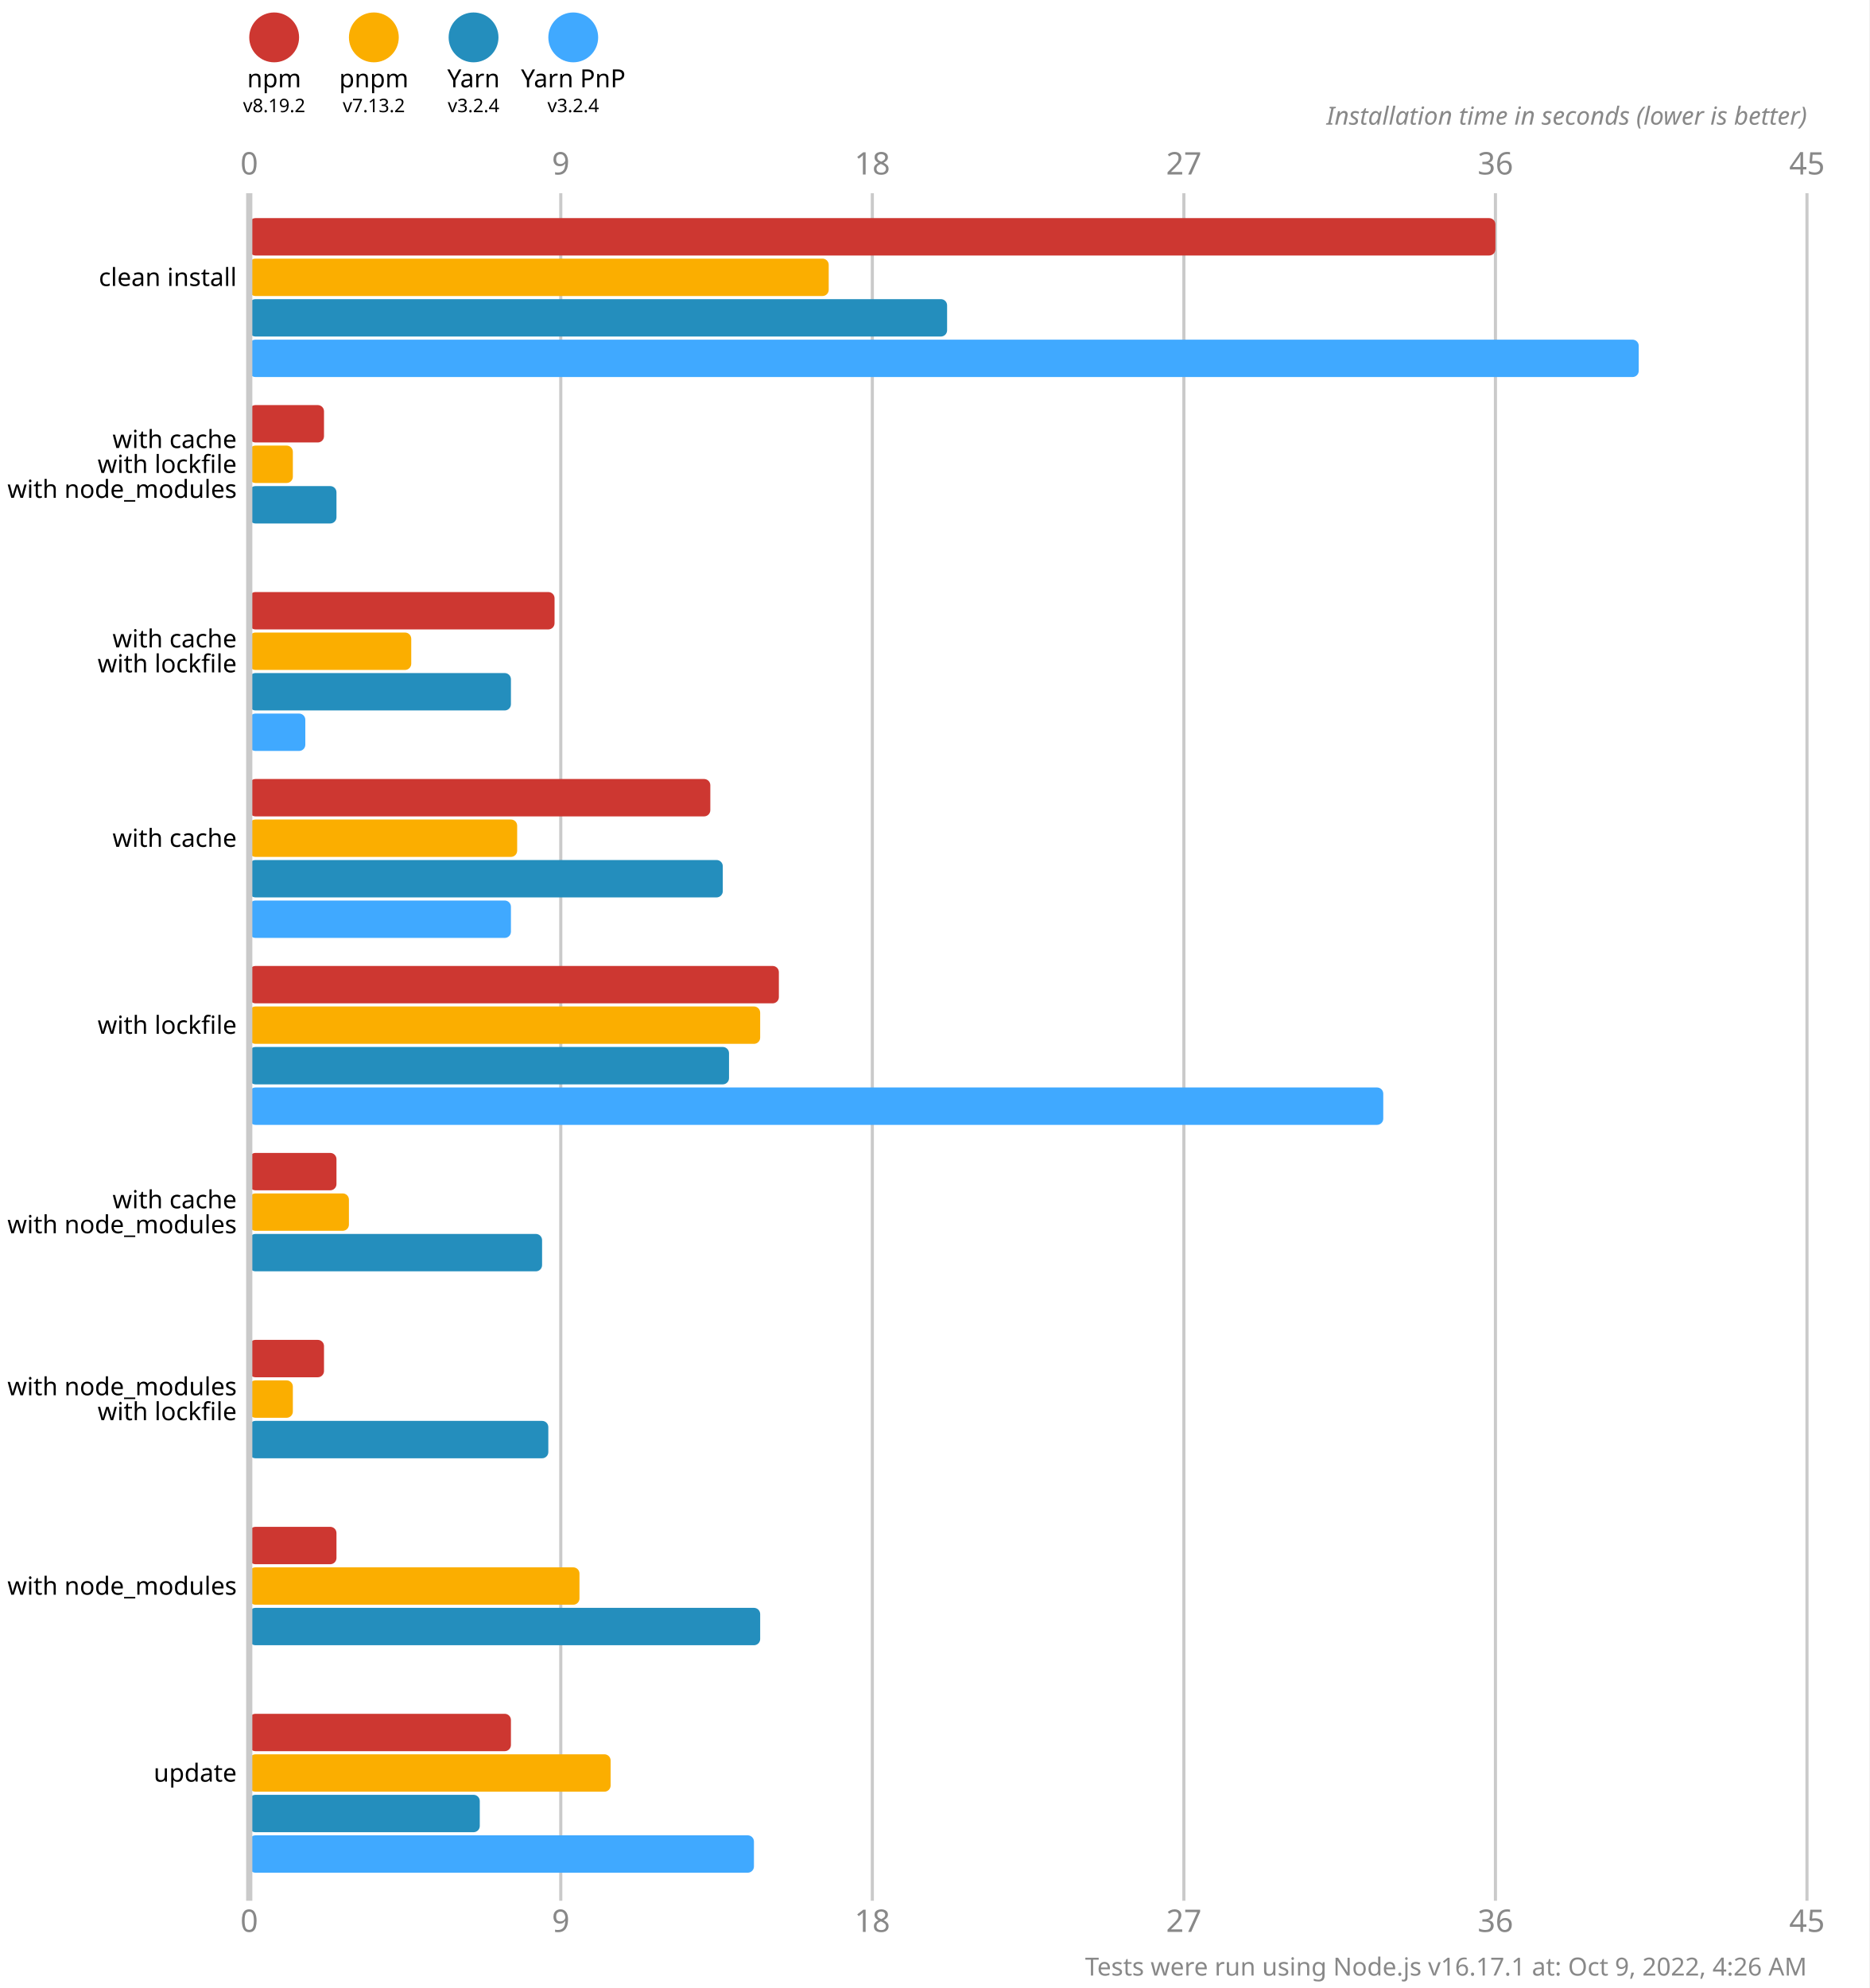
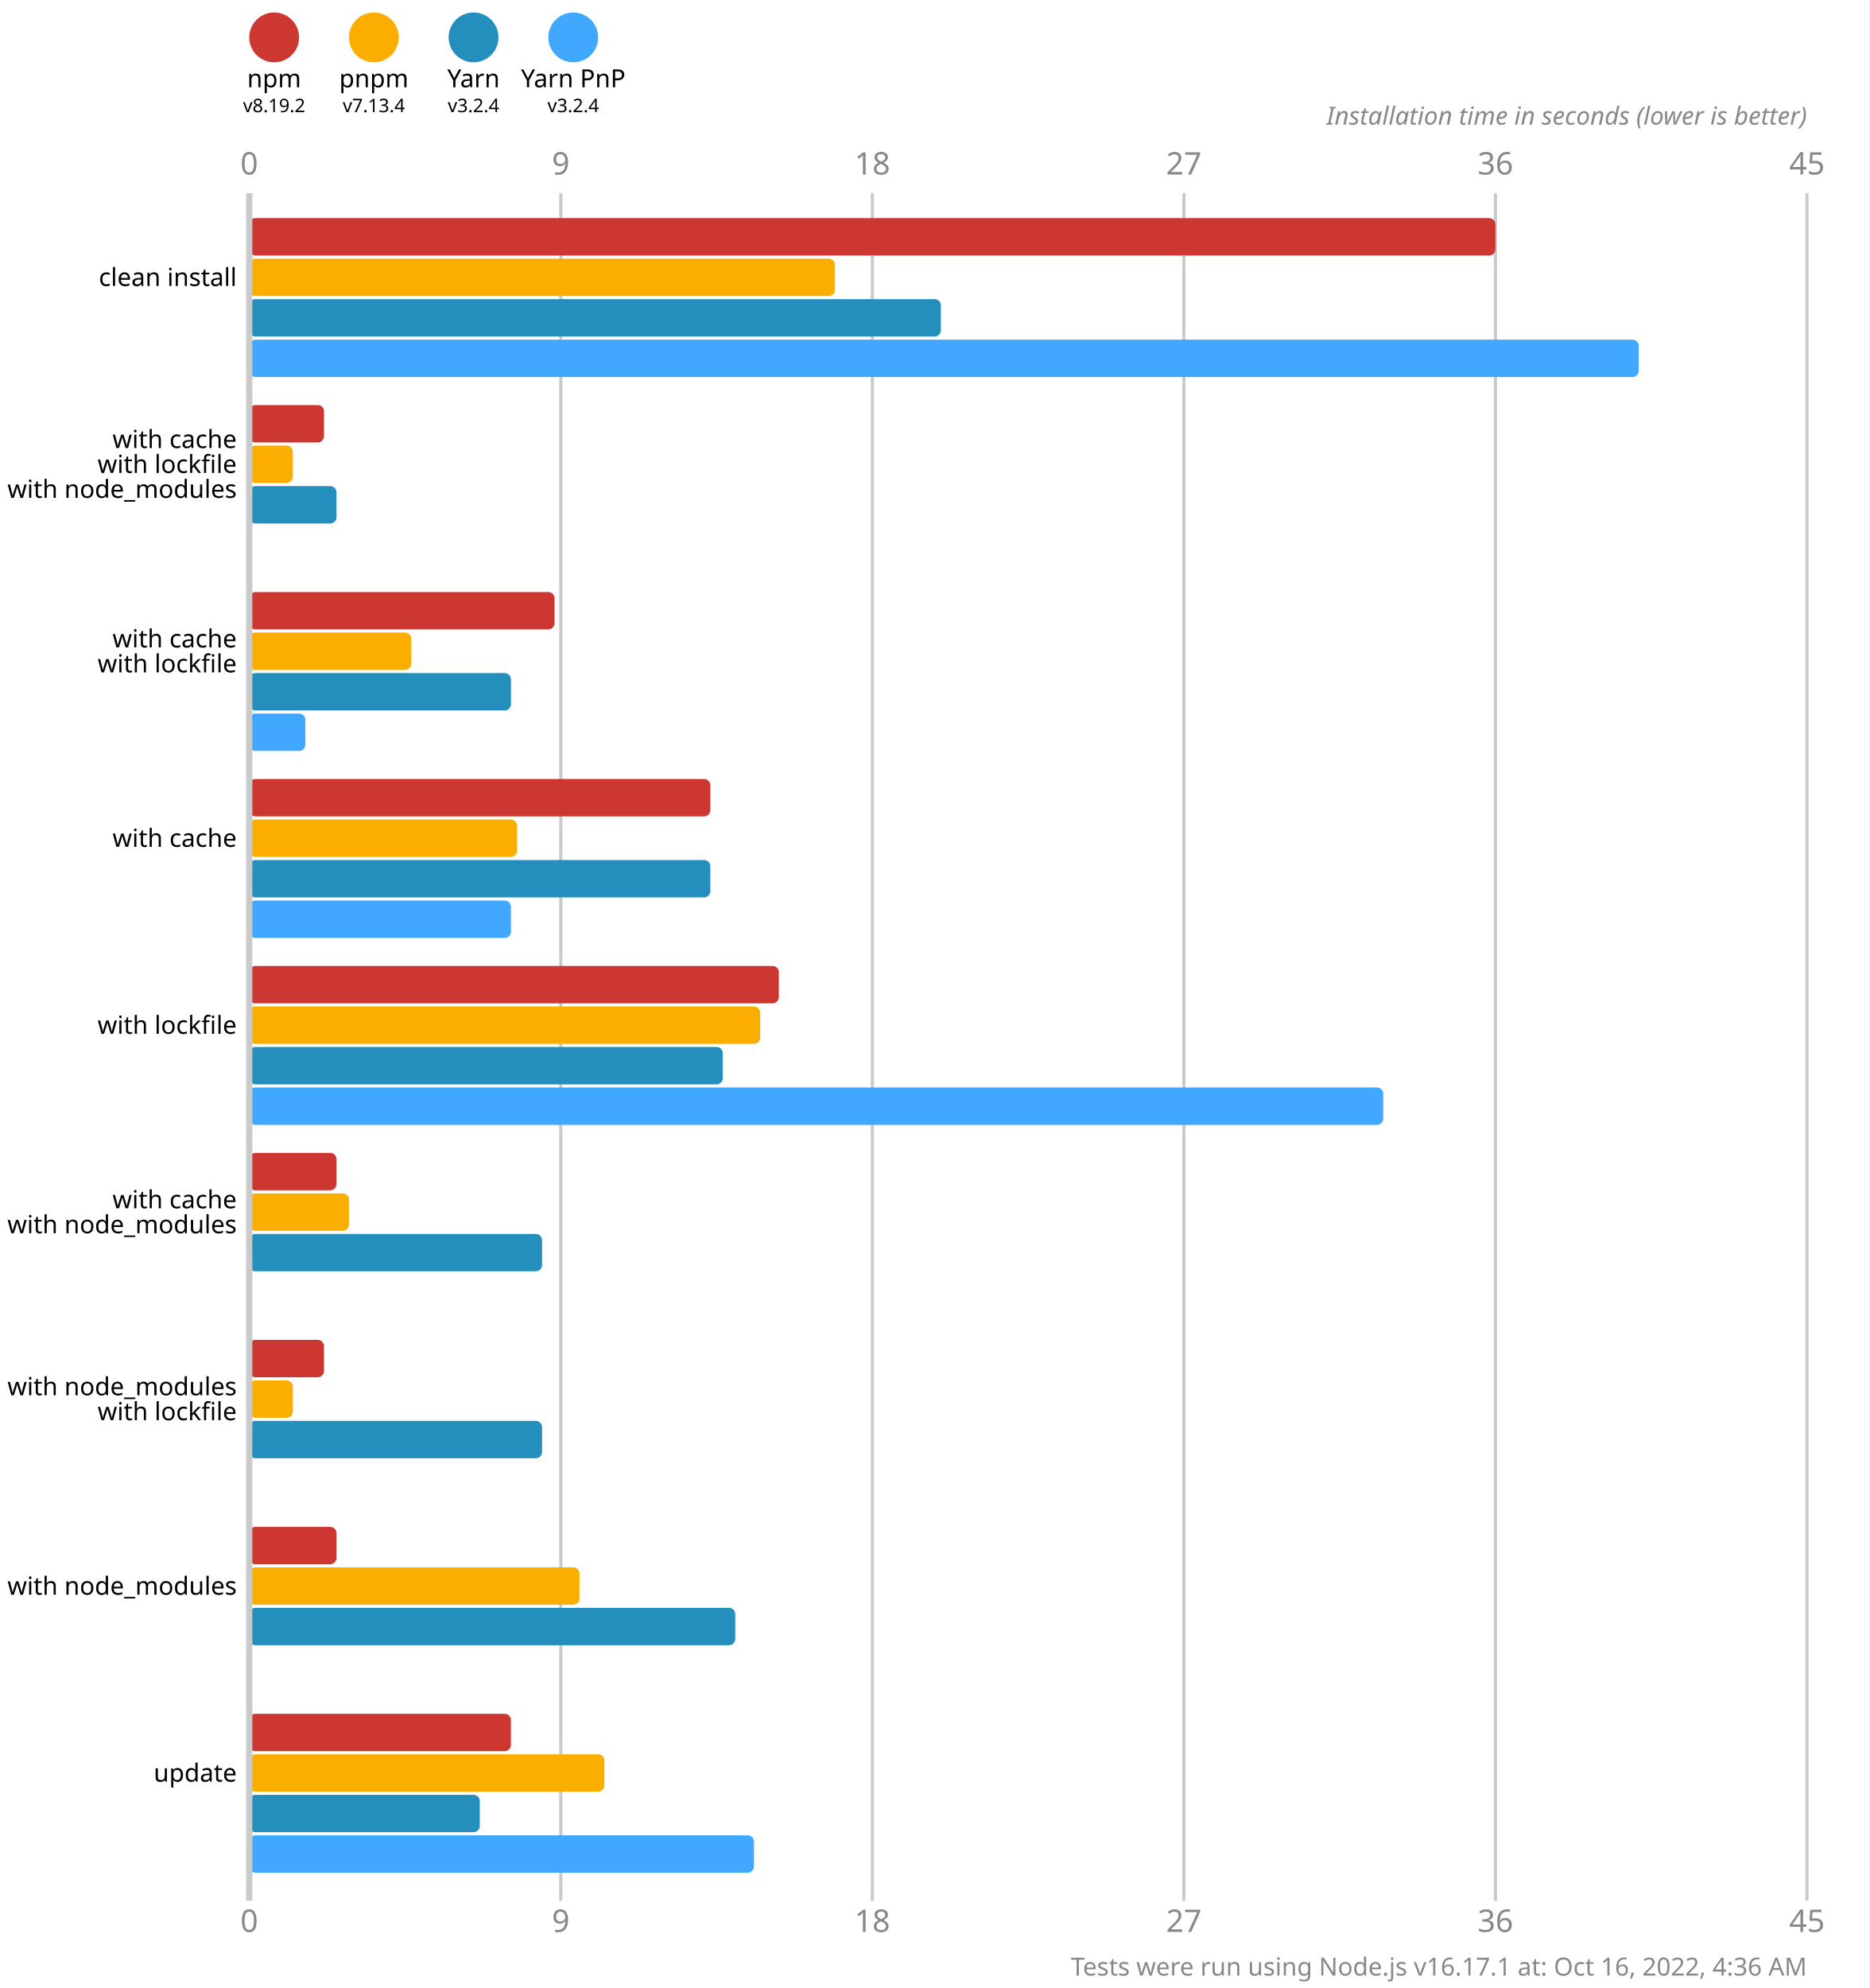
<svg xmlns="http://www.w3.org/2000/svg" version="1.1" viewBox="0 0 300 319">
  <style>
    .font { font-family: sans-serif; }
    .s3 { font-size: 3px; }
    .s4 { font-size: 4px; }
    .s5 { font-size: 5px; }
    .line { stroke: #cacaca; }
    .width { stroke-width: 0.5; }
    .text { fill: #888; }
  </style>
  <rect x="0" y="0" width="300" height="319" fill="#fff" />
  <circle cx="44" cy="6" r="4" fill="#cd3731" />
  <text x="44" y="14" class="font s4" text-anchor="middle">npm</text>
  <text x="44" y="18" class="font s3" text-anchor="middle">v8.19.2</text>
  <circle cx="60" cy="6" r="4" fill="#fbae00" />
  <text x="60" y="14" class="font s4" text-anchor="middle">pnpm</text>
-   <text x="60" y="18" class="font s3" text-anchor="middle">v7.13.2</text>
+   <text x="60" y="18" class="font s3" text-anchor="middle">v7.13.4</text>
  <circle cx="76" cy="6" r="4" fill="#248ebd" />
  <text x="76" y="14" class="font s4" text-anchor="middle">Yarn</text>
  <text x="76" y="18" class="font s3" text-anchor="middle">v3.2.4</text>
  <circle cx="92" cy="6" r="4" fill="#40a9ff" />
  <text x="92" y="14" class="font s4" text-anchor="middle">Yarn PnP</text>
  <text x="92" y="18" class="font s3" text-anchor="middle">v3.2.4</text>
  <text x="40" y="28" class="font s5 text" text-anchor="middle">0</text>
  <text x="40" y="310" class="font s5 text" text-anchor="middle">0</text>
  <line x1="90" y1="31" x2="90" y2="305" class="line width" />
  <text x="90" y="28" class="font s5 text" text-anchor="middle">9</text>
  <text x="90" y="310" class="font s5 text" text-anchor="middle">9</text>
  <line x1="140" y1="31" x2="140" y2="305" class="line width" />
  <text x="140" y="28" class="font s5 text" text-anchor="middle">18</text>
  <text x="140" y="310" class="font s5 text" text-anchor="middle">18</text>
  <line x1="190" y1="31" x2="190" y2="305" class="line width" />
  <text x="190" y="28" class="font s5 text" text-anchor="middle">27</text>
  <text x="190" y="310" class="font s5 text" text-anchor="middle">27</text>
  <line x1="240" y1="31" x2="240" y2="305" class="line width" />
  <text x="240" y="28" class="font s5 text" text-anchor="middle">36</text>
  <text x="240" y="310" class="font s5 text" text-anchor="middle">36</text>
  <line x1="290" y1="31" x2="290" y2="305" class="line width" />
  <text x="290" y="28" class="font s5 text" text-anchor="middle">45</text>
  <text x="290" y="310" class="font s5 text" text-anchor="middle">45</text>
  <text x="290" y="20" class="font s4 text" font-style="italic" text-anchor="end">Installation time in seconds (lower is better)</text>
  <rect x="40" y="35" width="200" height="6" fill="#cd3731" rx="1" ry="1" />
-   <rect x="40" y="41.5" width="93" height="6" fill="#fbae00" rx="1" ry="1" />
-   <rect x="40" y="48" width="112" height="6" fill="#248ebd" rx="1" ry="1" />
+   <rect x="40" y="41.5" width="94" height="6" fill="#fbae00" rx="1" ry="1" />
+   <rect x="40" y="48" width="111" height="6" fill="#248ebd" rx="1" ry="1" />
  <rect x="40" y="54.5" width="223" height="6" fill="#40a9ff" rx="1" ry="1" />
  <rect x="40" y="65" width="12" height="6" fill="#cd3731" rx="1" ry="1" />
  <rect x="40" y="71.5" width="7" height="6" fill="#fbae00" rx="1" ry="1" />
  <rect x="40" y="78" width="14" height="6" fill="#248ebd" rx="1" ry="1" />
  <rect x="40" y="84.5" width="0" height="6" fill="#40a9ff" rx="1" ry="1" />
  <rect x="40" y="95" width="49" height="6" fill="#cd3731" rx="1" ry="1" />
  <rect x="40" y="101.5" width="26" height="6" fill="#fbae00" rx="1" ry="1" />
  <rect x="40" y="108" width="42" height="6" fill="#248ebd" rx="1" ry="1" />
  <rect x="40" y="114.5" width="9" height="6" fill="#40a9ff" rx="1" ry="1" />
  <rect x="40" y="125" width="74" height="6" fill="#cd3731" rx="1" ry="1" />
  <rect x="40" y="131.5" width="43" height="6" fill="#fbae00" rx="1" ry="1" />
-   <rect x="40" y="138" width="76" height="6" fill="#248ebd" rx="1" ry="1" />
+   <rect x="40" y="138" width="74" height="6" fill="#248ebd" rx="1" ry="1" />
  <rect x="40" y="144.5" width="42" height="6" fill="#40a9ff" rx="1" ry="1" />
  <rect x="40" y="155" width="85" height="6" fill="#cd3731" rx="1" ry="1" />
  <rect x="40" y="161.5" width="82" height="6" fill="#fbae00" rx="1" ry="1" />
-   <rect x="40" y="168" width="77" height="6" fill="#248ebd" rx="1" ry="1" />
+   <rect x="40" y="168" width="76" height="6" fill="#248ebd" rx="1" ry="1" />
  <rect x="40" y="174.5" width="182" height="6" fill="#40a9ff" rx="1" ry="1" />
  <rect x="40" y="185" width="14" height="6" fill="#cd3731" rx="1" ry="1" />
  <rect x="40" y="191.5" width="16" height="6" fill="#fbae00" rx="1" ry="1" />
  <rect x="40" y="198" width="47" height="6" fill="#248ebd" rx="1" ry="1" />
  <rect x="40" y="204.5" width="0" height="6" fill="#40a9ff" rx="1" ry="1" />
  <rect x="40" y="215" width="12" height="6" fill="#cd3731" rx="1" ry="1" />
  <rect x="40" y="221.5" width="7" height="6" fill="#fbae00" rx="1" ry="1" />
-   <rect x="40" y="228" width="48" height="6" fill="#248ebd" rx="1" ry="1" />
+   <rect x="40" y="228" width="47" height="6" fill="#248ebd" rx="1" ry="1" />
  <rect x="40" y="234.5" width="0" height="6" fill="#40a9ff" rx="1" ry="1" />
  <rect x="40" y="245" width="14" height="6" fill="#cd3731" rx="1" ry="1" />
  <rect x="40" y="251.5" width="53" height="6" fill="#fbae00" rx="1" ry="1" />
-   <rect x="40" y="258" width="82" height="6" fill="#248ebd" rx="1" ry="1" />
+   <rect x="40" y="258" width="78" height="6" fill="#248ebd" rx="1" ry="1" />
  <rect x="40" y="264.5" width="0" height="6" fill="#40a9ff" rx="1" ry="1" />
  <rect x="40" y="275" width="42" height="6" fill="#cd3731" rx="1" ry="1" />
-   <rect x="40" y="281.5" width="58" height="6" fill="#fbae00" rx="1" ry="1" />
+   <rect x="40" y="281.5" width="57" height="6" fill="#fbae00" rx="1" ry="1" />
  <rect x="40" y="288" width="37" height="6" fill="#248ebd" rx="1" ry="1" />
  <rect x="40" y="294.5" width="81" height="6" fill="#40a9ff" rx="1" ry="1" />
  <line x1="40" y1="31" x2="40" y2="305" class="line" />
  <text x="38" y="44.5" class="font s4" dominant-baseline="middle" text-anchor="end">clean install</text>
  <text x="38" y="70.5" class="font s4" dominant-baseline="middle" text-anchor="end">with cache</text>
  <text x="38" y="74.5" class="font s4" dominant-baseline="middle" text-anchor="end">with lockfile</text>
  <text x="38" y="78.5" class="font s4" dominant-baseline="middle" text-anchor="end">with node_modules</text>
  <text x="38" y="102.5" class="font s4" dominant-baseline="middle" text-anchor="end">with cache</text>
  <text x="38" y="106.5" class="font s4" dominant-baseline="middle" text-anchor="end">with lockfile</text>
  <text x="38" y="134.5" class="font s4" dominant-baseline="middle" text-anchor="end">with cache</text>
  <text x="38" y="164.5" class="font s4" dominant-baseline="middle" text-anchor="end">with lockfile</text>
  <text x="38" y="192.5" class="font s4" dominant-baseline="middle" text-anchor="end">with cache</text>
  <text x="38" y="196.5" class="font s4" dominant-baseline="middle" text-anchor="end">with node_modules</text>
  <text x="38" y="222.5" class="font s4" dominant-baseline="middle" text-anchor="end">with node_modules</text>
  <text x="38" y="226.5" class="font s4" dominant-baseline="middle" text-anchor="end">with lockfile</text>
  <text x="38" y="254.5" class="font s4" dominant-baseline="middle" text-anchor="end">with node_modules</text>
  <text x="38" y="284.5" class="font s4" dominant-baseline="middle" text-anchor="end">update</text>
-   <text x="290" y="317" class="font s4 text" text-anchor="end">Tests were run using Node.js v16.17.1 at: Oct 9, 2022, 4:26 AM</text>
+   <text x="290" y="317" class="font s4 text" text-anchor="end">Tests were run using Node.js v16.17.1 at: Oct 16, 2022, 4:36 AM</text>
</svg>
